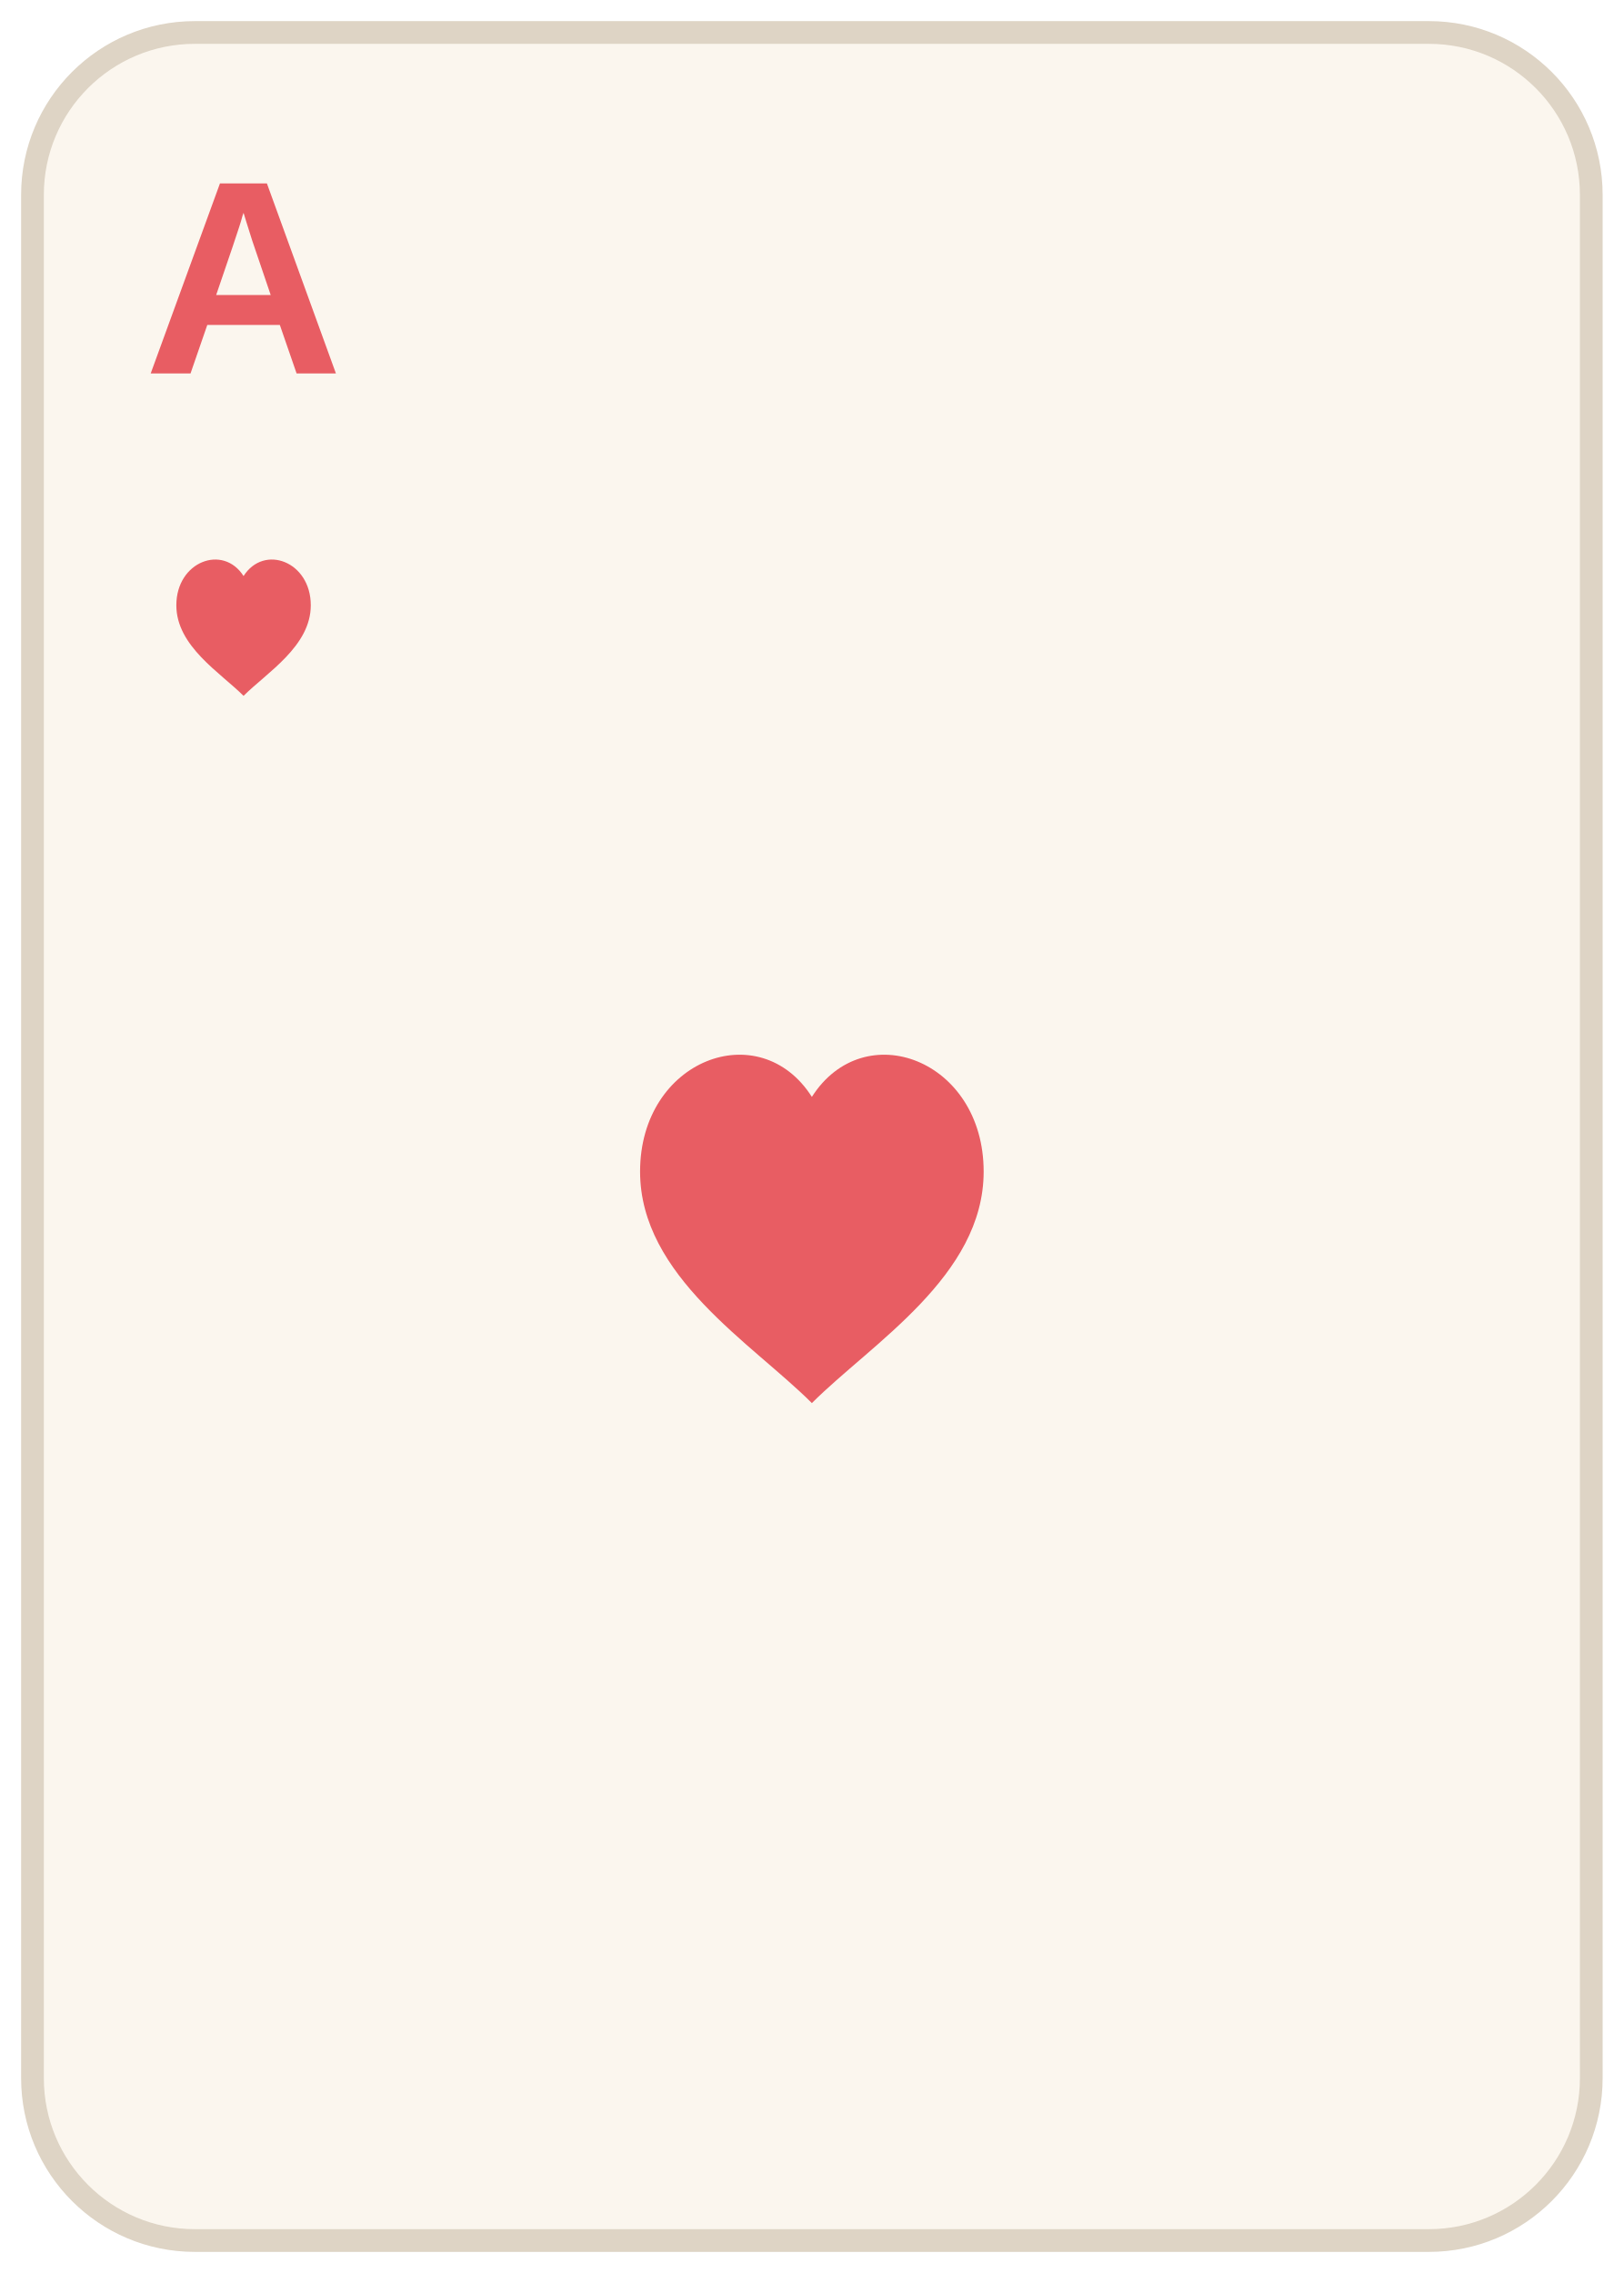
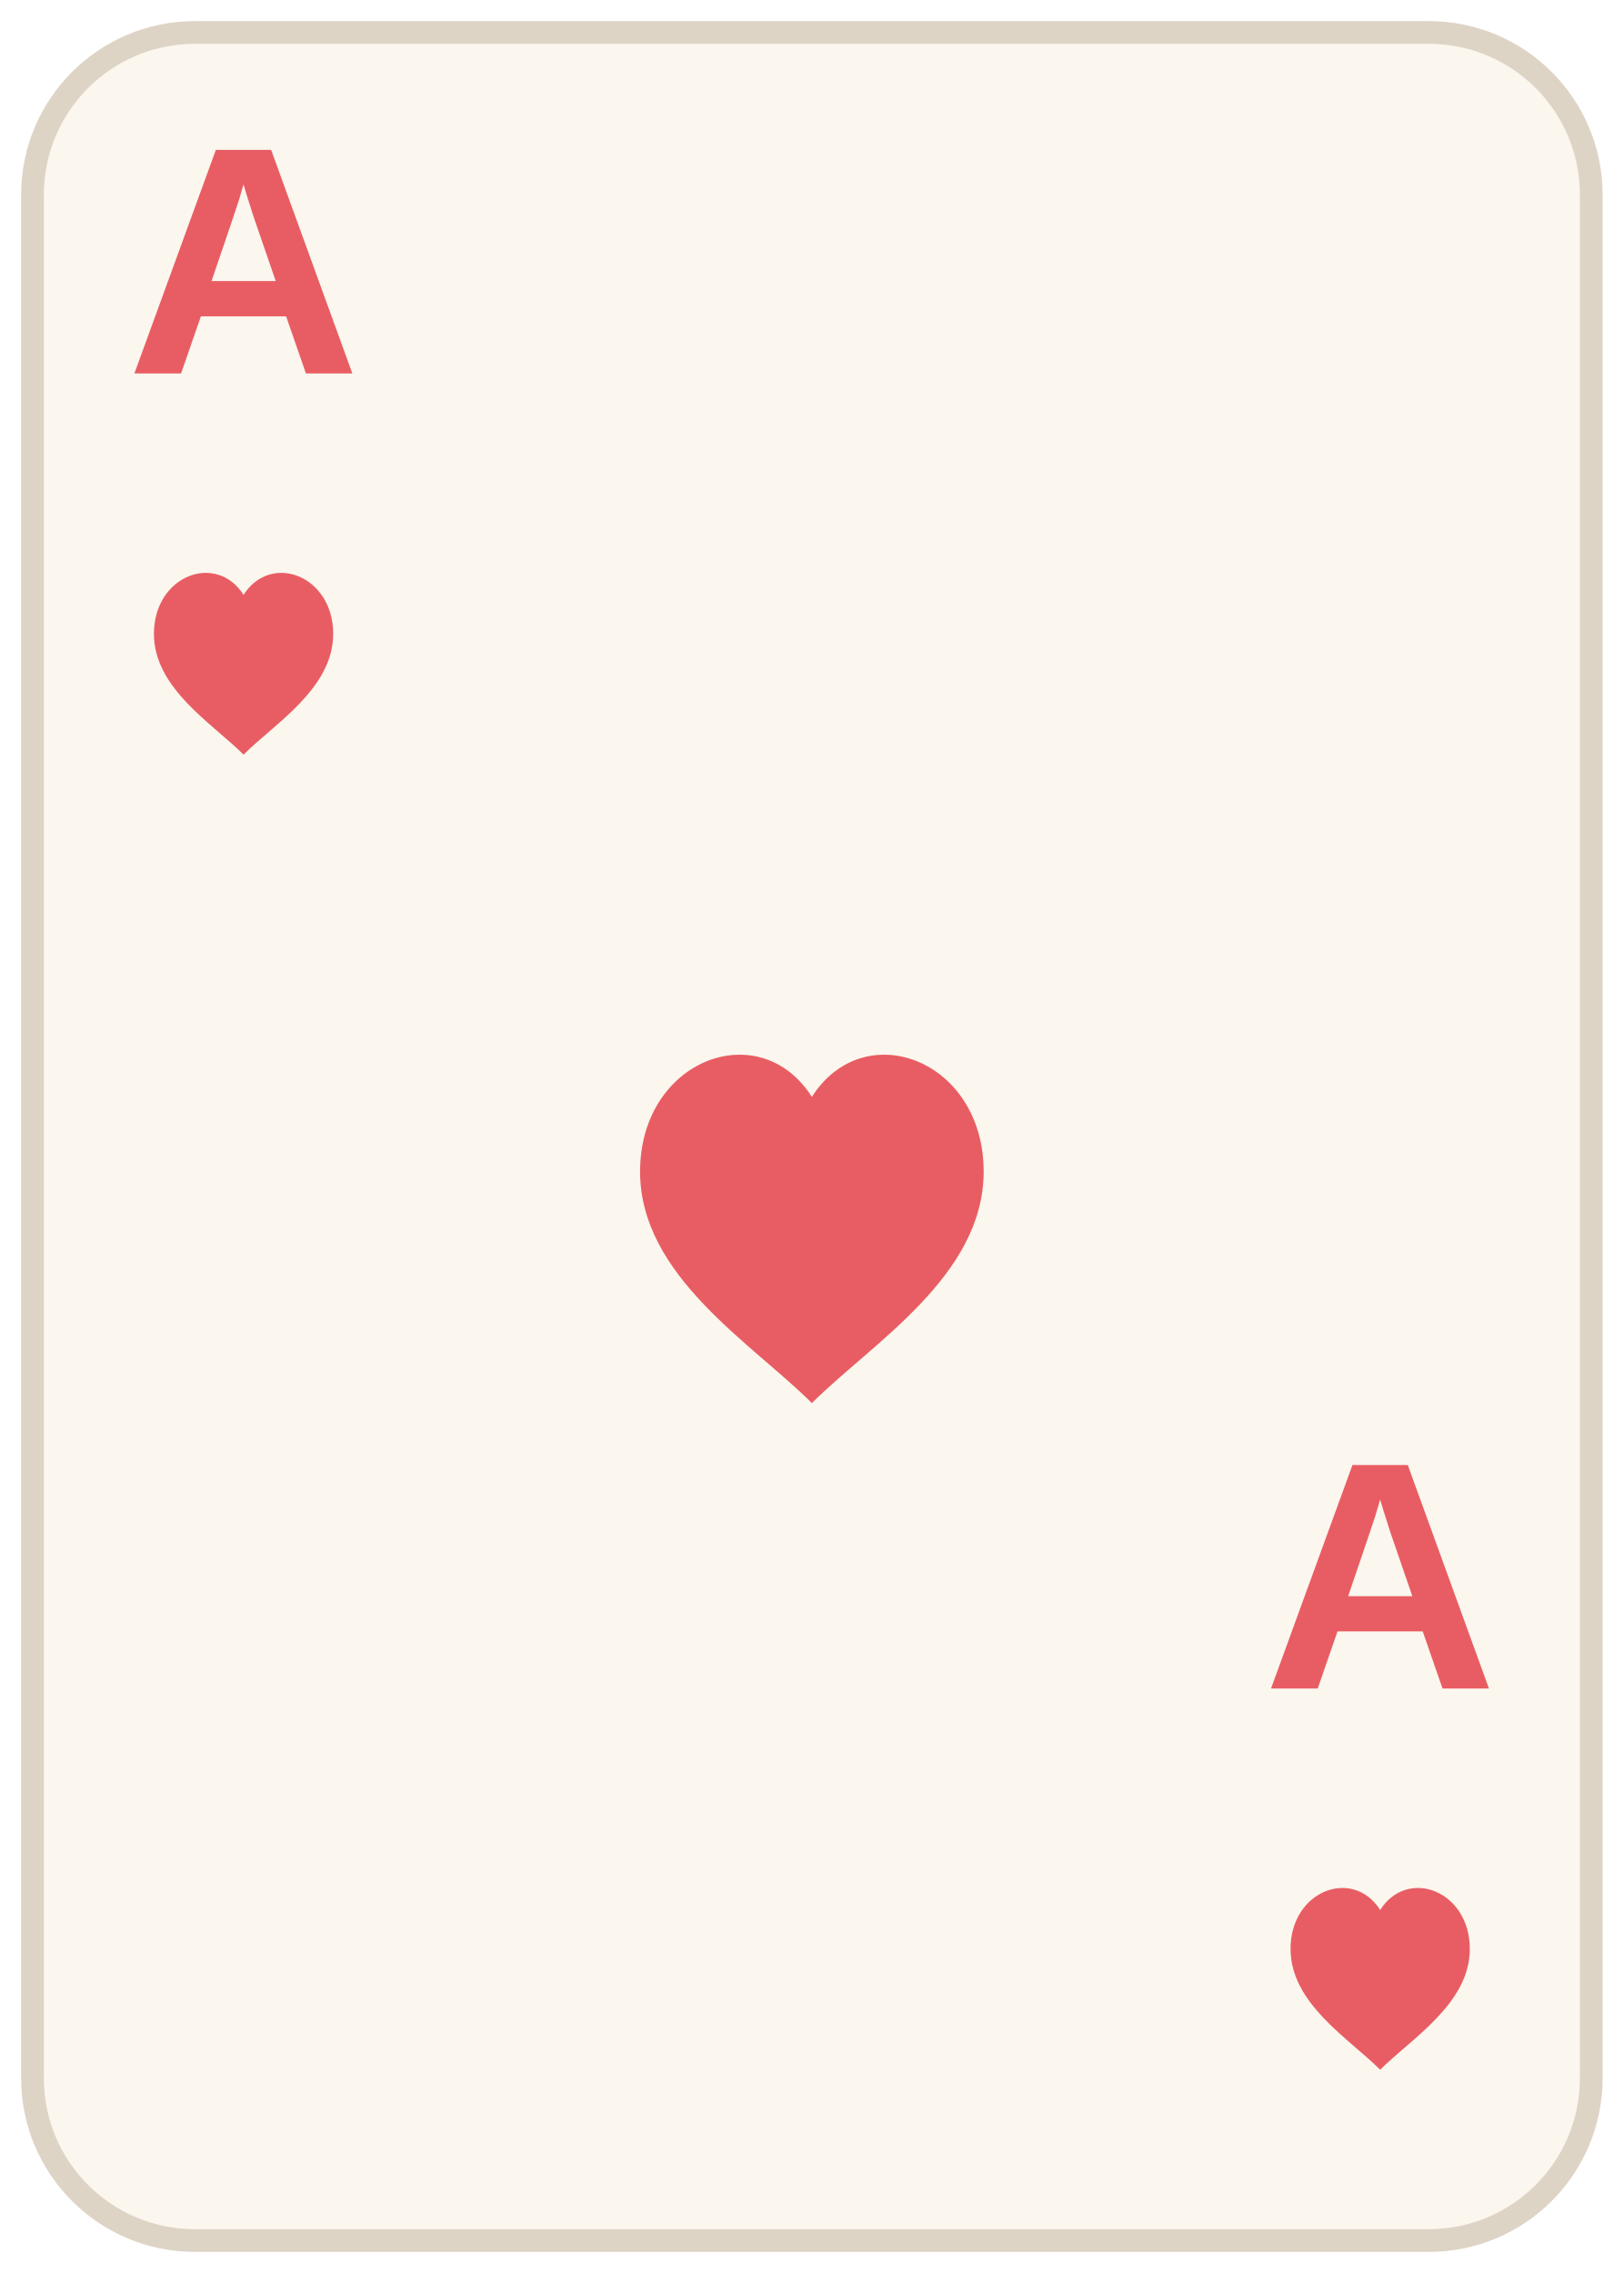
<svg xmlns="http://www.w3.org/2000/svg" viewBox="0 0 100 140" role="img" aria-label="Ace of Hearts">
  <rect x="2" y="2" width="96" height="136" rx="10" fill="#fbf6ee" stroke="#ded4c5" stroke-width="1.4" />
  <g font-family="Haskoy,-apple-system,BlinkMacSystemFont,'Segoe UI',Arial,sans-serif">
-     <text x="15" y="23" fill="#e85d63" font-size="17" font-weight="600" text-anchor="middle">A</text>
-     <path fill="#e85d63" d="M0-7C-7-18-23-12-23 3c0 14 15 23 23 31C8 26 23 17 23 3 23-12 7-18 0-7Z" transform="translate(15 38) scale(0.18) translate(0 -7)" />
+     <text x="15" y="23" fill="#e85d63" font-size="20" font-weight="700" text-anchor="middle">A</text>
+     <path fill="#e85d63" d="M0-7C-7-18-23-12-23 3c0 14 15 23 23 31C8 26 23 17 23 3 23-12 7-18 0-7Z" transform="translate(15 40) scale(0.24) translate(0 -7)" />
  </g>
  <g>
    <path fill="#e85d63" d="M0-7C-7-18-23-12-23 3c0 14 15 23 23 31C8 26 23 17 23 3 23-12 7-18 0-7Z" transform="translate(50 74) scale(0.46) translate(0 -7)" />
  </g>
+   <g data-card-corner="bottom-right" font-family="Haskoy,-apple-system,BlinkMacSystemFont,'Segoe UI',Arial,sans-serif">
+     <text x="85" y="104" fill="#e85d63" font-size="20" font-weight="700" text-anchor="middle">A</text>
+     <path fill="#e85d63" d="M0-7C-7-18-23-12-23 3c0 14 15 23 23 31C8 26 23 17 23 3 23-12 7-18 0-7Z" transform="translate(85 121) scale(0.24) translate(0 -7)" />
+   </g>
</svg>
